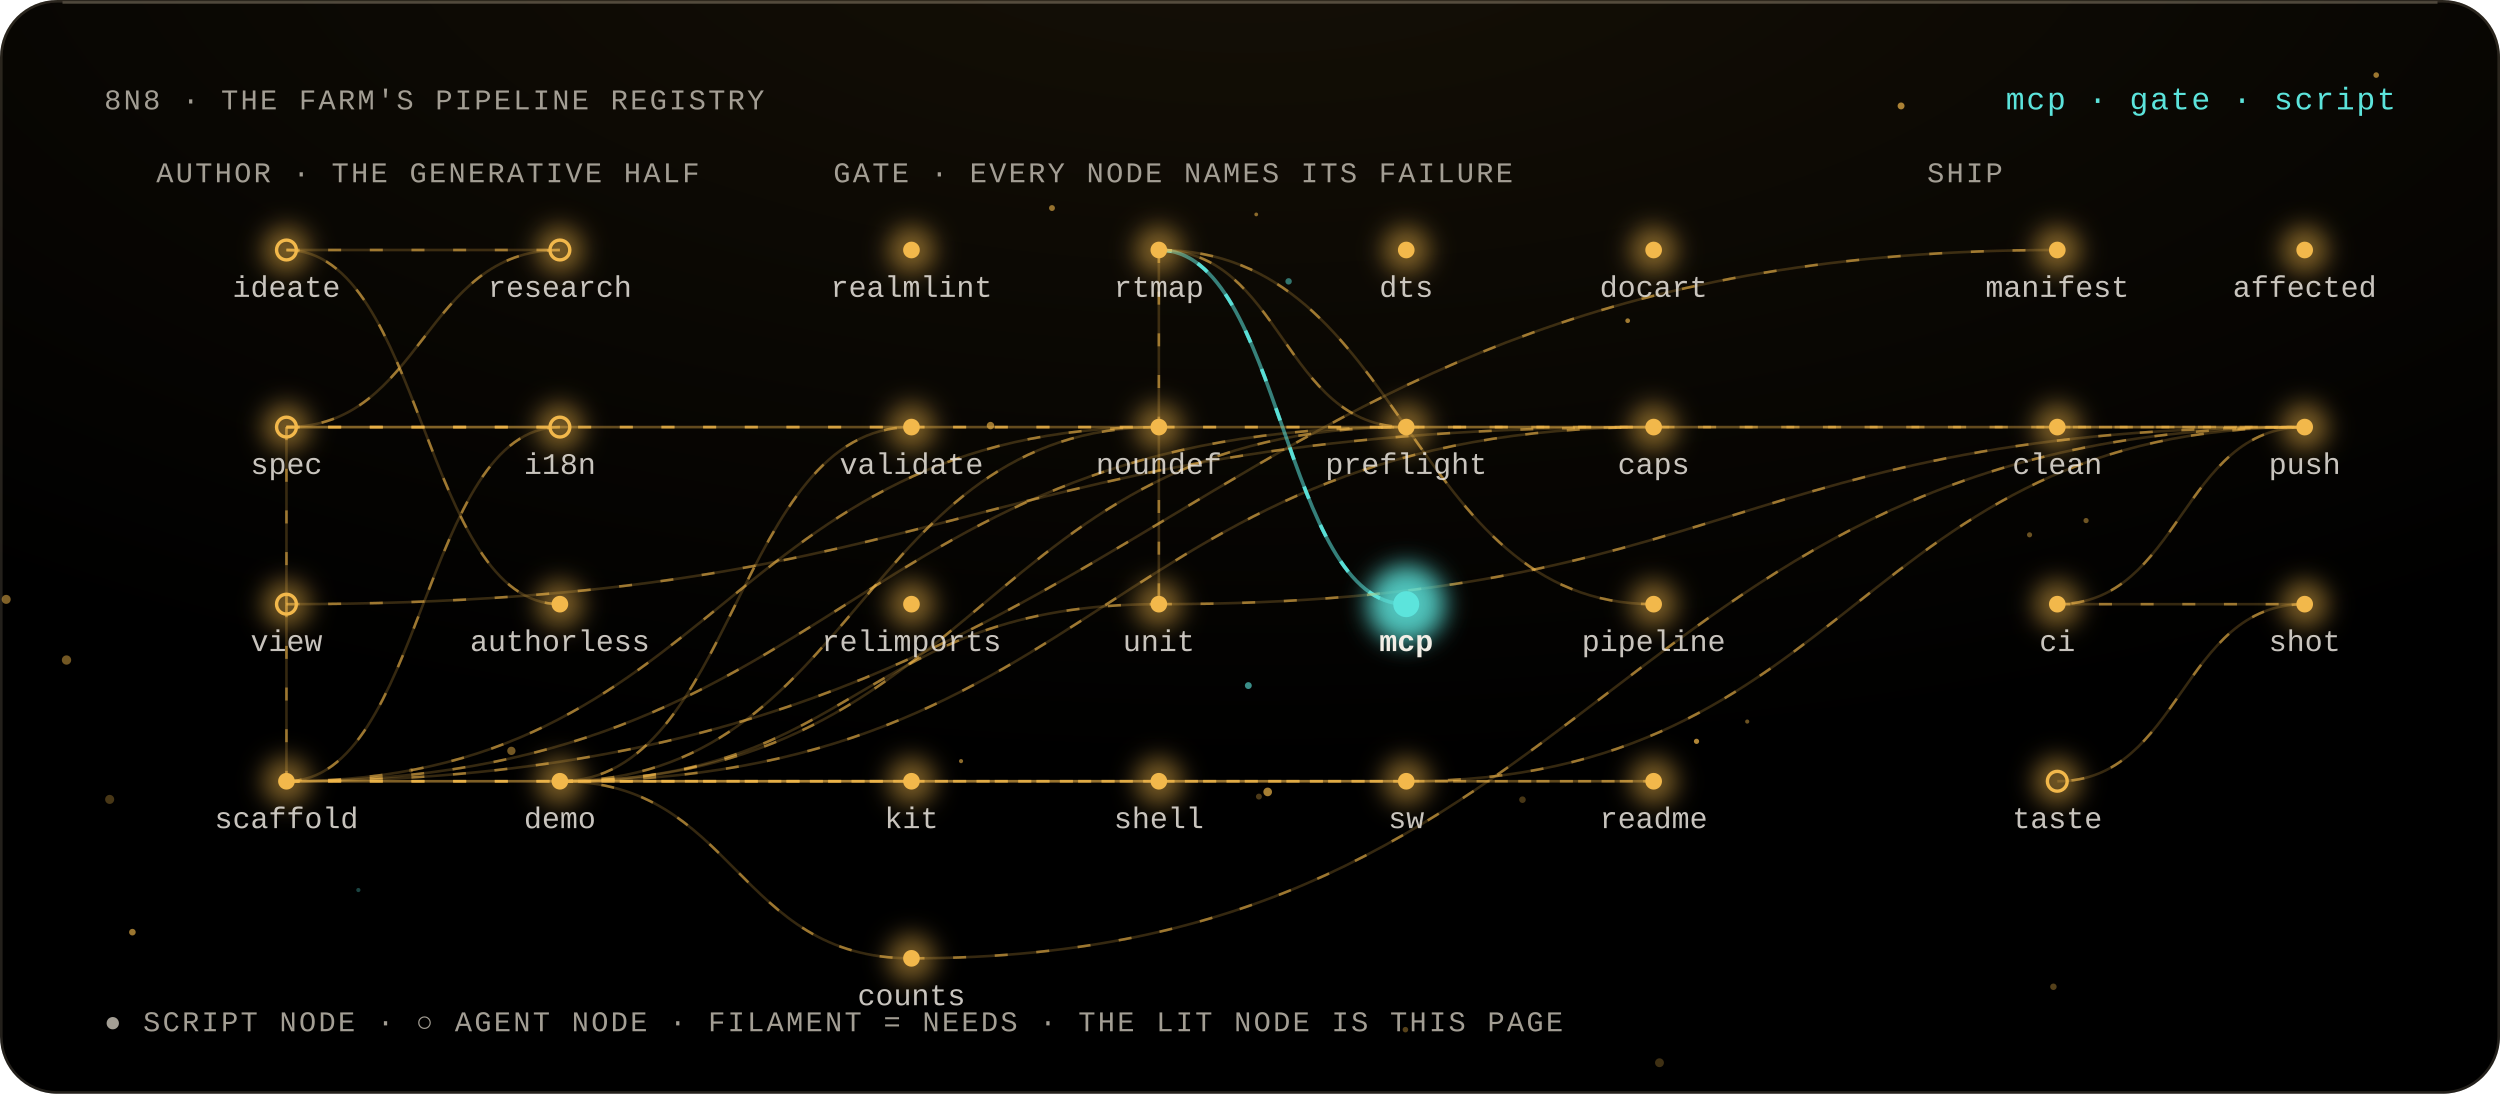
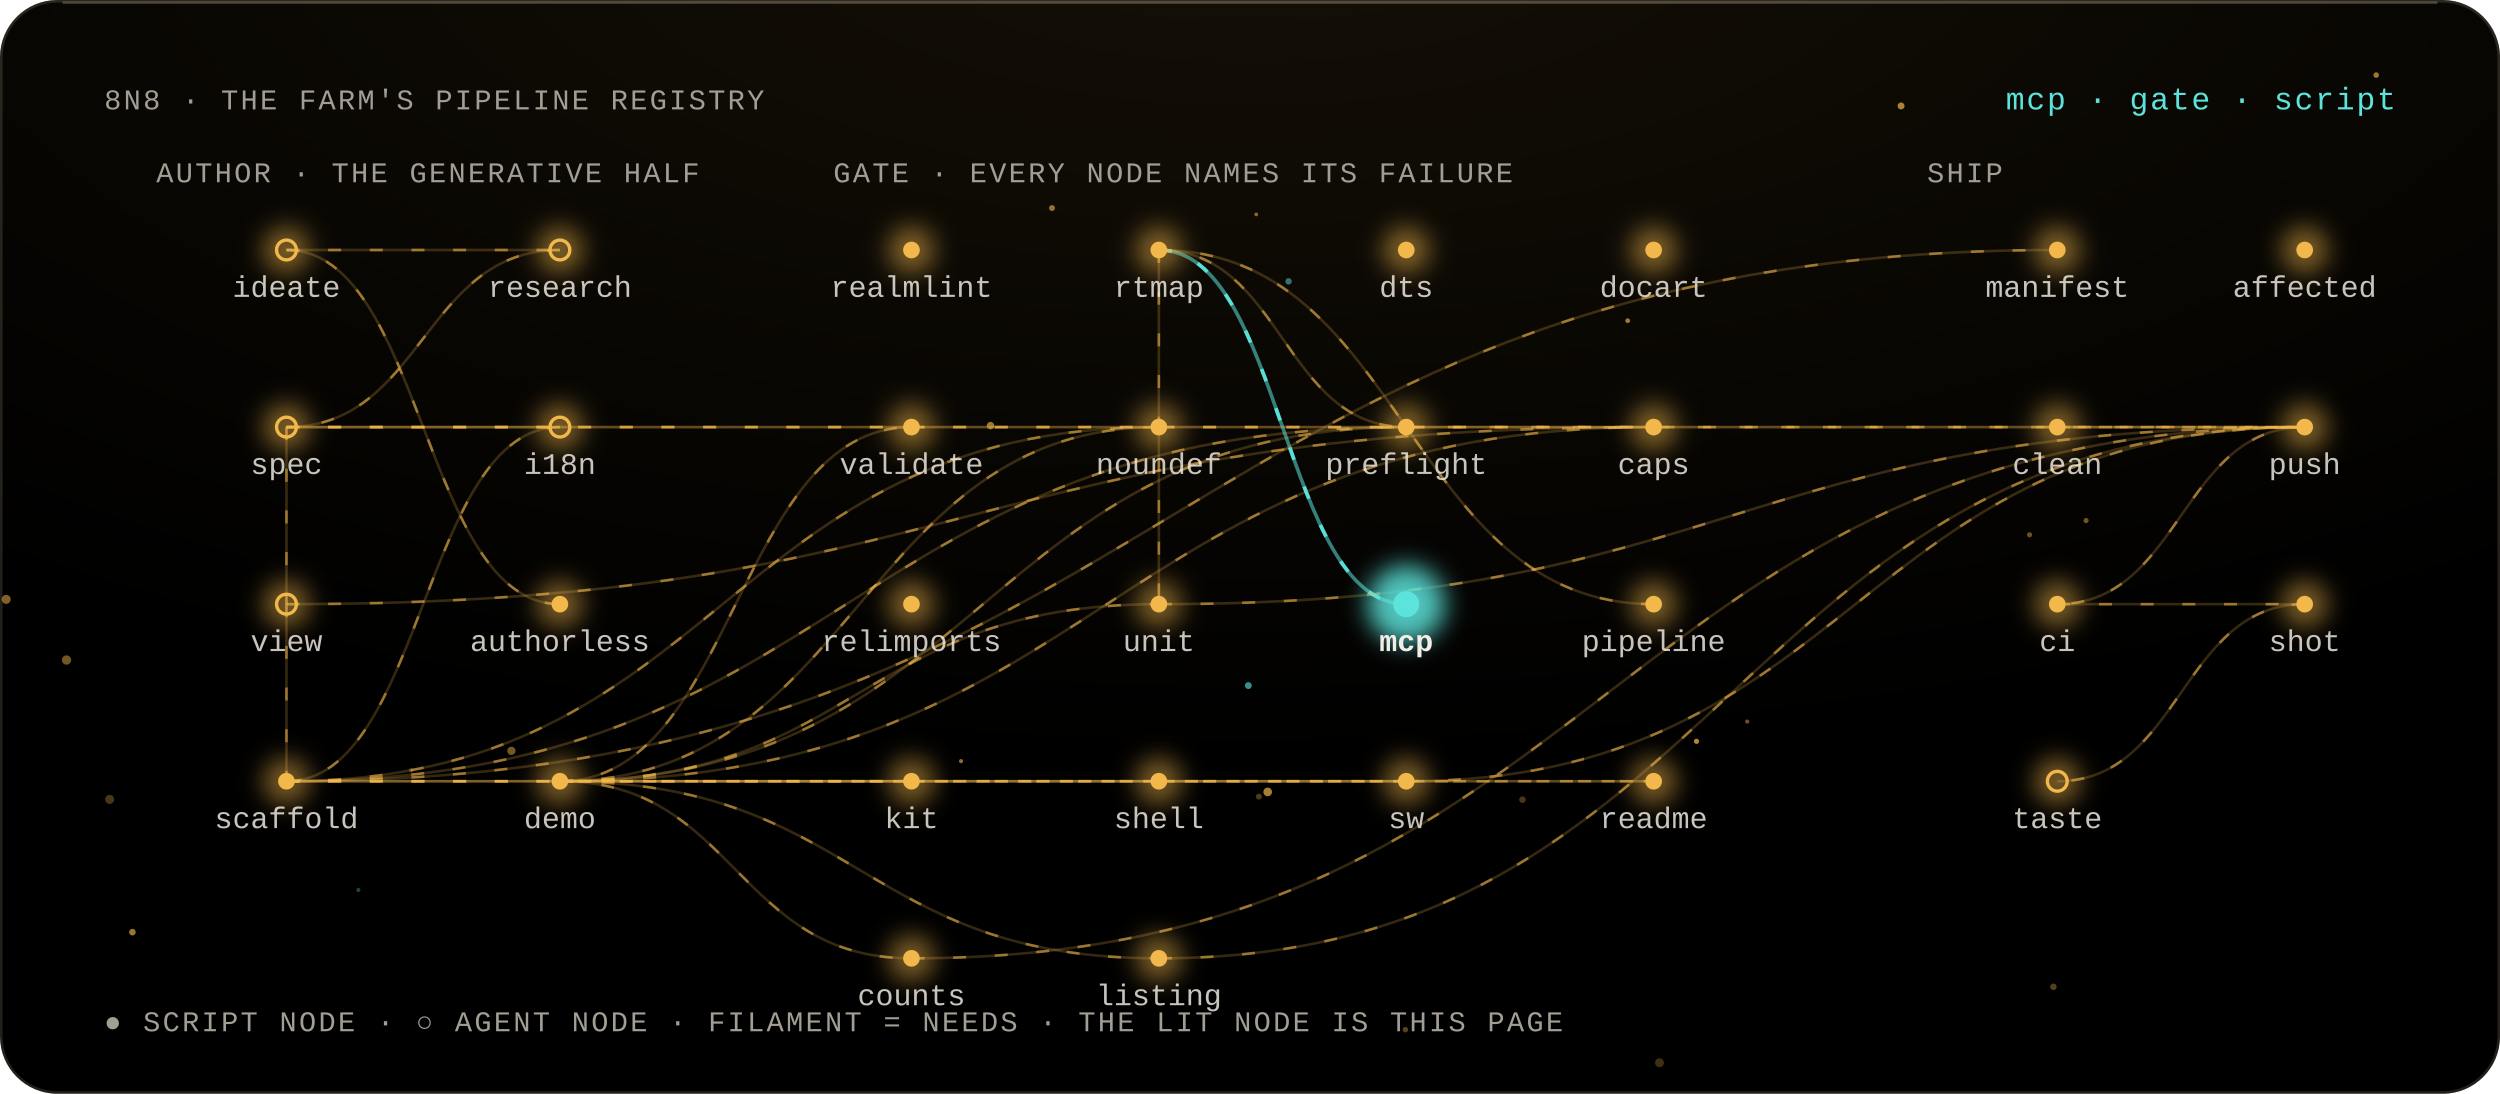
<svg xmlns="http://www.w3.org/2000/svg" viewBox="0 0 960 420" width="960" height="420" role="img" aria-labelledby="t">
  <style>
  text { font-family: 'Geist Mono', ui-monospace, 'Liberation Mono', Menlo, monospace; fill: #F2EEE6; }
  .m { fill: #A39E94; font-size: 11px; letter-spacing: .08em; }
  .l { font-size: 11.5px; }
  .h { font-size: 12px; fill: #5CE4DC; letter-spacing: .06em; }
  .flow { stroke-dasharray: 5 11; animation: flow 3s linear infinite; }
  @keyframes flow { to { stroke-dashoffset: -32; } }
  .breathe { animation: breathe 4.2s ease-in-out infinite; }
  @keyframes breathe { 50% { opacity: .38; } }
  .beat { animation: beat 2.6s ease-in-out infinite; transform-box: fill-box; transform-origin: center; }
  @keyframes beat { 50% { opacity: .55; transform: scale(1.35); } }
  .spin { transform-box: fill-box; transform-origin: center; animation: spin 48s linear infinite; }
  .spin-r { transform-box: fill-box; transform-origin: center; animation: spin 64s linear infinite reverse; }
  @keyframes spin { to { transform: rotate(360deg); } }
  @media (prefers-reduced-motion: reduce) { * { animation: none !important; } }
</style>
  <defs>
    <filter id="bloom" x="-80%" y="-80%" width="260%" height="260%">
      <feGaussianBlur stdDeviation="4.5" />
    </filter>
    <filter id="soft" x="-30%" y="-30%" width="160%" height="160%">
      <feGaussianBlur stdDeviation="1.4" />
    </filter>
    <radialGradient id="key" cx="50%" cy="-10%" r="80%">
      <stop offset="0" stop-color="#F2B84B" stop-opacity=".09" />
      <stop offset="1" stop-color="#F2B84B" stop-opacity="0" />
    </radialGradient>
    <linearGradient id="pair" x1="0" x2="1">
      <stop offset="0" stop-color="#F2B84B" />
      <stop offset="1" stop-color="#5CE4DC" />
    </linearGradient>
  </defs>
  <rect width="960" height="420" rx="22" fill="#000" />
  <rect width="960" height="420" rx="22" fill="url(#key)" />
  <rect x=".5" y=".5" width="959" height="419" rx="21.5" fill="none" stroke="rgba(255,232,196,.14)" />
  <path d="M 24 1 H 936" stroke="rgba(255,238,208,.22)" stroke-width="1" />
  <g>
    <circle cx="584.63" cy="307.08" r="1.27" fill="#F2B84B" opacity="0.3" class="breathe" style="animation-delay:-0.49s" />
    <circle cx="483.42" cy="305.89" r="1.15" fill="#F2B84B" opacity="0.32" class="breathe" style="animation-delay:-1.11s" />
    <circle cx="196.37" cy="288.33" r="1.59" fill="#F2B84B" opacity="0.48" class="breathe" style="animation-delay:-2.49s" />
    <circle cx="625.03" cy="123.15" r="0.91" fill="#F2B84B" opacity="0.65" class="breathe" style="animation-delay:-0.69s" />
    <circle cx="779.35" cy="205.37" r="0.99" fill="#F2B84B" opacity="0.43" class="breathe" style="animation-delay:-1.7s" />
    <circle cx="539.68" cy="395.39" r="1.07" fill="#F2B84B" opacity="0.36" class="breathe" style="animation-delay:-1.08s" />
    <circle cx="801.05" cy="199.9" r="1" fill="#F2B84B" opacity="0.45" class="breathe" style="animation-delay:-0.57s" />
    <circle cx="479.36" cy="263.26" r="1.33" fill="#5CE4DC" opacity="0.62" class="breathe" style="animation-delay:-0.44s" />
    <circle cx="788.51" cy="378.92" r="1.25" fill="#F2B84B" opacity="0.35" class="breathe" style="animation-delay:-1.42s" />
    <circle cx="486.79" cy="304.1" r="1.66" fill="#F2B84B" opacity="0.68" class="breathe" style="animation-delay:-3.8s" />
    <circle cx="912.46" cy="28.83" r="1.08" fill="#F2B84B" opacity="0.63" class="breathe" style="animation-delay:-1.6s" />
    <circle cx="157.83" cy="295.82" r="0.84" fill="#F2B84B" opacity="0.28" class="breathe" style="animation-delay:-3.97s" />
    <circle cx="137.61" cy="341.77" r="0.81" fill="#5CE4DC" opacity="0.3" class="breathe" style="animation-delay:-3.99s" />
    <circle cx="42.11" cy="306.97" r="1.74" fill="#F2B84B" opacity="0.3" class="breathe" style="animation-delay:-2.18s" />
    <circle cx="25.54" cy="253.45" r="1.79" fill="#F2B84B" opacity="0.47" class="breathe" style="animation-delay:-3.46s" />
    <circle cx="380.35" cy="163.43" r="1.44" fill="#F2B84B" opacity="0.63" class="breathe" style="animation-delay:-1.98s" />
    <circle cx="2.38" cy="230.16" r="1.73" fill="#F2B84B" opacity="0.53" class="breathe" style="animation-delay:-3.34s" />
    <circle cx="730.01" cy="40.68" r="1.34" fill="#F2B84B" opacity="0.69" class="breathe" style="animation-delay:-1.9s" />
    <circle cx="403.96" cy="79.89" r="1.14" fill="#F2B84B" opacity="0.6" class="breathe" style="animation-delay:-1.88s" />
    <circle cx="369.04" cy="292.27" r="0.8" fill="#F2B84B" opacity="0.58" class="breathe" style="animation-delay:-1.75s" />
    <circle cx="651.46" cy="284.67" r="1.01" fill="#F2B84B" opacity="0.73" class="breathe" style="animation-delay:-0.88s" />
    <circle cx="50.84" cy="357.95" r="1.28" fill="#F2B84B" opacity="0.64" class="breathe" style="animation-delay:-3.41s" />
    <circle cx="637.24" cy="408.09" r="1.7" fill="#F2B84B" opacity="0.26" class="breathe" style="animation-delay:-2.68s" />
    <circle cx="482.39" cy="82.34" r="0.73" fill="#F2B84B" opacity="0.55" class="breathe" style="animation-delay:-3.57s" />
    <circle cx="670.93" cy="277.08" r="0.8" fill="#F2B84B" opacity="0.45" class="breathe" style="animation-delay:-3.84s" />
    <circle cx="494.82" cy="108.04" r="1.24" fill="#5CE4DC" opacity="0.49" class="breathe" style="animation-delay:-3.8s" />
  </g>
  <text x="40" y="42" class="m" text-anchor="start">8N8 · THE FARM'S PIPELINE REGISTRY</text>
  <text x="920" y="42" class="h" text-anchor="end">mcp · gate · script</text>
  <text x="60" y="70" class="m" text-anchor="start">AUTHOR · THE GENERATIVE HALF</text>
  <text x="320" y="70" class="m" text-anchor="start">GATE · EVERY NODE NAMES ITS FAILURE</text>
  <text x="740" y="70" class="m" text-anchor="start">SHIP</text>
  <path d="M 110 96 C 162.5 96, 162.5 96, 215 96" fill="none" stroke="#F2B84B" stroke-opacity="0.22" stroke-width="1" />
  <path d="M 110 96 C 162.5 96, 162.5 96, 215 96" fill="none" stroke="#F2B84B" stroke-opacity="0.55" stroke-width="1" class="flow" />
  <path d="M 215 96 C 162.5 96, 162.5 164, 110 164" fill="none" stroke="#F2B84B" stroke-opacity="0.22" stroke-width="1" />
  <path d="M 215 96 C 162.5 96, 162.5 164, 110 164" fill="none" stroke="#F2B84B" stroke-opacity="0.55" stroke-width="1" class="flow" />
  <path d="M 110 164 C 162.5 164, 162.5 164, 215 164" fill="none" stroke="#F2B84B" stroke-opacity="0.22" stroke-width="1" />
  <path d="M 110 164 C 162.5 164, 162.5 164, 215 164" fill="none" stroke="#F2B84B" stroke-opacity="0.55" stroke-width="1" class="flow" />
  <path d="M 110 164 C 110 164, 110 232, 110 232" fill="none" stroke="#F2B84B" stroke-opacity="0.22" stroke-width="1" />
  <path d="M 110 164 C 110 164, 110 232, 110 232" fill="none" stroke="#F2B84B" stroke-opacity="0.55" stroke-width="1" class="flow" />
  <path d="M 110 96 C 162.5 96, 162.5 232, 215 232" fill="none" stroke="#F2B84B" stroke-opacity="0.22" stroke-width="1" />
  <path d="M 110 96 C 162.5 96, 162.5 232, 215 232" fill="none" stroke="#F2B84B" stroke-opacity="0.55" stroke-width="1" class="flow" />
  <path d="M 110 232 C 110 232, 110 300, 110 300" fill="none" stroke="#F2B84B" stroke-opacity="0.22" stroke-width="1" />
  <path d="M 110 232 C 110 232, 110 300, 110 300" fill="none" stroke="#F2B84B" stroke-opacity="0.55" stroke-width="1" class="flow" />
  <path d="M 215 164 C 162.5 164, 162.5 300, 110 300" fill="none" stroke="#F2B84B" stroke-opacity="0.22" stroke-width="1" />
  <path d="M 215 164 C 162.5 164, 162.5 300, 110 300" fill="none" stroke="#F2B84B" stroke-opacity="0.55" stroke-width="1" class="flow" />
  <path d="M 110 164 C 230 164, 230 164, 350 164" fill="none" stroke="#F2B84B" stroke-opacity="0.22" stroke-width="1" />
  <path d="M 110 164 C 230 164, 230 164, 350 164" fill="none" stroke="#F2B84B" stroke-opacity="0.55" stroke-width="1" class="flow" />
  <path d="M 215 300 C 282.5 300, 282.5 164, 350 164" fill="none" stroke="#F2B84B" stroke-opacity="0.22" stroke-width="1" />
  <path d="M 215 300 C 282.5 300, 282.5 164, 350 164" fill="none" stroke="#F2B84B" stroke-opacity="0.55" stroke-width="1" class="flow" />
  <path d="M 110 300 C 277.5 300, 277.5 164, 445 164" fill="none" stroke="#F2B84B" stroke-opacity="0.22" stroke-width="1" />
  <path d="M 110 300 C 277.5 300, 277.5 164, 445 164" fill="none" stroke="#F2B84B" stroke-opacity="0.55" stroke-width="1" class="flow" />
  <path d="M 215 300 C 330 300, 330 164, 445 164" fill="none" stroke="#F2B84B" stroke-opacity="0.22" stroke-width="1" />
  <path d="M 215 300 C 330 300, 330 164, 445 164" fill="none" stroke="#F2B84B" stroke-opacity="0.55" stroke-width="1" class="flow" />
  <path d="M 110 300 C 325 300, 325 164, 540 164" fill="none" stroke="#F2B84B" stroke-opacity="0.22" stroke-width="1" />
  <path d="M 110 300 C 325 300, 325 164, 540 164" fill="none" stroke="#F2B84B" stroke-opacity="0.55" stroke-width="1" class="flow" />
  <path d="M 215 300 C 377.5 300, 377.5 164, 540 164" fill="none" stroke="#F2B84B" stroke-opacity="0.22" stroke-width="1" />
  <path d="M 215 300 C 377.5 300, 377.5 164, 540 164" fill="none" stroke="#F2B84B" stroke-opacity="0.55" stroke-width="1" class="flow" />
  <path d="M 445 96 C 492.5 96, 492.5 164, 540 164" fill="none" stroke="#F2B84B" stroke-opacity="0.22" stroke-width="1" />
  <path d="M 445 96 C 492.5 96, 492.5 164, 540 164" fill="none" stroke="#F2B84B" stroke-opacity="0.55" stroke-width="1" class="flow" />
  <path d="M 110 164 C 372.5 164, 372.5 164, 635 164" fill="none" stroke="#F2B84B" stroke-opacity="0.22" stroke-width="1" />
  <path d="M 110 164 C 372.5 164, 372.5 164, 635 164" fill="none" stroke="#F2B84B" stroke-opacity="0.55" stroke-width="1" class="flow" />
  <path d="M 110 232 C 372.5 232, 372.5 164, 635 164" fill="none" stroke="#F2B84B" stroke-opacity="0.22" stroke-width="1" />
  <path d="M 110 232 C 372.5 232, 372.5 164, 635 164" fill="none" stroke="#F2B84B" stroke-opacity="0.55" stroke-width="1" class="flow" />
  <path d="M 215 300 C 425 300, 425 164, 635 164" fill="none" stroke="#F2B84B" stroke-opacity="0.22" stroke-width="1" />
  <path d="M 215 300 C 425 300, 425 164, 635 164" fill="none" stroke="#F2B84B" stroke-opacity="0.55" stroke-width="1" class="flow" />
  <path d="M 215 300 C 330 300, 330 232, 445 232" fill="none" stroke="#F2B84B" stroke-opacity="0.22" stroke-width="1" />
  <path d="M 215 300 C 330 300, 330 232, 445 232" fill="none" stroke="#F2B84B" stroke-opacity="0.55" stroke-width="1" class="flow" />
  <path d="M 445 96 C 445 96, 445 232, 445 232" fill="none" stroke="#F2B84B" stroke-opacity="0.22" stroke-width="1" />
  <path d="M 445 96 C 445 96, 445 232, 445 232" fill="none" stroke="#F2B84B" stroke-opacity="0.55" stroke-width="1" class="flow" />
  <path d="M 445 96 C 492.5 96, 492.5 232, 540 232" fill="none" stroke="#5CE4DC" stroke-opacity="0.55" stroke-width="1.4" />
  <path d="M 445 96 C 492.5 96, 492.5 232, 540 232" fill="none" stroke="#5CE4DC" stroke-opacity="0.95" stroke-width="1.4" class="flow" />
  <path d="M 445 96 C 540 96, 540 232, 635 232" fill="none" stroke="#F2B84B" stroke-opacity="0.22" stroke-width="1" />
  <path d="M 445 96 C 540 96, 540 232, 635 232" fill="none" stroke="#F2B84B" stroke-opacity="0.55" stroke-width="1" class="flow" />
  <path d="M 110 300 C 230 300, 230 300, 350 300" fill="none" stroke="#F2B84B" stroke-opacity="0.22" stroke-width="1" />
  <path d="M 110 300 C 230 300, 230 300, 350 300" fill="none" stroke="#F2B84B" stroke-opacity="0.55" stroke-width="1" class="flow" />
  <path d="M 110 300 C 325 300, 325 300, 540 300" fill="none" stroke="#F2B84B" stroke-opacity="0.22" stroke-width="1" />
  <path d="M 110 300 C 325 300, 325 300, 540 300" fill="none" stroke="#F2B84B" stroke-opacity="0.55" stroke-width="1" class="flow" />
  <path d="M 215 300 C 377.5 300, 377.5 300, 540 300" fill="none" stroke="#F2B84B" stroke-opacity="0.22" stroke-width="1" />
  <path d="M 215 300 C 377.5 300, 377.5 300, 540 300" fill="none" stroke="#F2B84B" stroke-opacity="0.55" stroke-width="1" class="flow" />
  <path d="M 110 300 C 372.5 300, 372.5 300, 635 300" fill="none" stroke="#F2B84B" stroke-opacity="0.22" stroke-width="1" />
  <path d="M 110 300 C 372.5 300, 372.5 300, 635 300" fill="none" stroke="#F2B84B" stroke-opacity="0.55" stroke-width="1" class="flow" />
  <path d="M 215 300 C 425 300, 425 300, 635 300" fill="none" stroke="#F2B84B" stroke-opacity="0.22" stroke-width="1" />
  <path d="M 215 300 C 425 300, 425 300, 635 300" fill="none" stroke="#F2B84B" stroke-opacity="0.55" stroke-width="1" class="flow" />
  <path d="M 215 300 C 282.5 300, 282.5 368, 350 368" fill="none" stroke="#F2B84B" stroke-opacity="0.22" stroke-width="1" />
  <path d="M 215 300 C 282.5 300, 282.5 368, 350 368" fill="none" stroke="#F2B84B" stroke-opacity="0.55" stroke-width="1" class="flow" />
+   <path d="M 215 300 C 330 300, 330 368, 445 368" fill="none" stroke="#F2B84B" stroke-opacity="0.22" stroke-width="1" />
+   <path d="M 215 300 C 330 300, 330 368, 445 368" fill="none" stroke="#F2B84B" stroke-opacity="0.55" stroke-width="1" class="flow" />
  <path d="M 110 300 C 450 300, 450 96, 790 96" fill="none" stroke="#F2B84B" stroke-opacity="0.22" stroke-width="1" />
  <path d="M 110 300 C 450 300, 450 96, 790 96" fill="none" stroke="#F2B84B" stroke-opacity="0.55" stroke-width="1" class="flow" />
  <path d="M 350 164 C 617.5 164, 617.5 164, 885 164" fill="none" stroke="#F2B84B" stroke-opacity="0.22" stroke-width="1" />
  <path d="M 350 164 C 617.5 164, 617.5 164, 885 164" fill="none" stroke="#F2B84B" stroke-opacity="0.55" stroke-width="1" class="flow" />
  <path d="M 540 164 C 712.5 164, 712.5 164, 885 164" fill="none" stroke="#F2B84B" stroke-opacity="0.22" stroke-width="1" />
  <path d="M 540 164 C 712.5 164, 712.5 164, 885 164" fill="none" stroke="#F2B84B" stroke-opacity="0.55" stroke-width="1" class="flow" />
  <path d="M 445 232 C 665 232, 665 164, 885 164" fill="none" stroke="#F2B84B" stroke-opacity="0.22" stroke-width="1" />
  <path d="M 445 232 C 665 232, 665 164, 885 164" fill="none" stroke="#F2B84B" stroke-opacity="0.55" stroke-width="1" class="flow" />
  <path d="M 540 300 C 712.5 300, 712.5 164, 885 164" fill="none" stroke="#F2B84B" stroke-opacity="0.22" stroke-width="1" />
  <path d="M 540 300 C 712.5 300, 712.5 164, 885 164" fill="none" stroke="#F2B84B" stroke-opacity="0.55" stroke-width="1" class="flow" />
  <path d="M 350 368 C 617.5 368, 617.5 164, 885 164" fill="none" stroke="#F2B84B" stroke-opacity="0.22" stroke-width="1" />
  <path d="M 350 368 C 617.5 368, 617.5 164, 885 164" fill="none" stroke="#F2B84B" stroke-opacity="0.55" stroke-width="1" class="flow" />
+   <path d="M 445 368 C 665 368, 665 164, 885 164" fill="none" stroke="#F2B84B" stroke-opacity="0.22" stroke-width="1" />
+   <path d="M 445 368 C 665 368, 665 164, 885 164" fill="none" stroke="#F2B84B" stroke-opacity="0.55" stroke-width="1" class="flow" />
  <path d="M 790 164 C 837.5 164, 837.5 164, 885 164" fill="none" stroke="#F2B84B" stroke-opacity="0.22" stroke-width="1" />
  <path d="M 790 164 C 837.5 164, 837.5 164, 885 164" fill="none" stroke="#F2B84B" stroke-opacity="0.55" stroke-width="1" class="flow" />
  <path d="M 885 164 C 837.5 164, 837.5 232, 790 232" fill="none" stroke="#F2B84B" stroke-opacity="0.22" stroke-width="1" />
  <path d="M 885 164 C 837.5 164, 837.5 232, 790 232" fill="none" stroke="#F2B84B" stroke-opacity="0.55" stroke-width="1" class="flow" />
  <path d="M 790 232 C 837.5 232, 837.5 232, 885 232" fill="none" stroke="#F2B84B" stroke-opacity="0.22" stroke-width="1" />
  <path d="M 790 232 C 837.5 232, 837.5 232, 885 232" fill="none" stroke="#F2B84B" stroke-opacity="0.55" stroke-width="1" class="flow" />
  <path d="M 885 232 C 837.5 232, 837.5 300, 790 300" fill="none" stroke="#F2B84B" stroke-opacity="0.22" stroke-width="1" />
  <path d="M 885 232 C 837.5 232, 837.5 300, 790 300" fill="none" stroke="#F2B84B" stroke-opacity="0.55" stroke-width="1" class="flow" />
  <g>
    <circle cx="110" cy="96" r="9" fill="#F2B84B" opacity="0.5" filter="url(#bloom)" class="breathe" style="animation-delay:-1.73s" />
    <circle cx="110" cy="96" r="3.8" fill="none" stroke="#F2B84B" stroke-width="1.3" />
  </g>
  <text x="110" y="114" class="l" text-anchor="middle" fill="#F2EEE6" fill-opacity=".82">ideate</text>
  <g>
    <circle cx="215" cy="96" r="9" fill="#F2B84B" opacity="0.5" filter="url(#bloom)" class="breathe" style="animation-delay:-2.06s" />
    <circle cx="215" cy="96" r="3.8" fill="none" stroke="#F2B84B" stroke-width="1.3" />
  </g>
  <text x="215" y="114" class="l" text-anchor="middle" fill="#F2EEE6" fill-opacity=".82">research</text>
  <g>
    <circle cx="110" cy="164" r="9" fill="#F2B84B" opacity="0.5" filter="url(#bloom)" class="breathe" style="animation-delay:-2.44s" />
    <circle cx="110" cy="164" r="3.8" fill="none" stroke="#F2B84B" stroke-width="1.3" />
  </g>
  <text x="110" y="182" class="l" text-anchor="middle" fill="#F2EEE6" fill-opacity=".82">spec</text>
  <g>
    <circle cx="215" cy="164" r="9" fill="#F2B84B" opacity="0.5" filter="url(#bloom)" class="breathe" style="animation-delay:-2.92s" />
    <circle cx="215" cy="164" r="3.8" fill="none" stroke="#F2B84B" stroke-width="1.3" />
  </g>
  <text x="215" y="182" class="l" text-anchor="middle" fill="#F2EEE6" fill-opacity=".82">i18n</text>
  <g>
    <circle cx="110" cy="232" r="9" fill="#F2B84B" opacity="0.5" filter="url(#bloom)" class="breathe" style="animation-delay:-0.39s" />
    <circle cx="110" cy="232" r="3.8" fill="none" stroke="#F2B84B" stroke-width="1.3" />
  </g>
  <text x="110" y="250" class="l" text-anchor="middle" fill="#F2EEE6" fill-opacity=".82">view</text>
  <g>
    <circle cx="215" cy="232" r="9" fill="#F2B84B" opacity="0.5" filter="url(#bloom)" class="breathe" style="animation-delay:-0.46s" />
    <circle cx="215" cy="232" r="3.2" fill="#F2B84B" />
  </g>
  <text x="215" y="250" class="l" text-anchor="middle" fill="#F2EEE6" fill-opacity=".82">authorless</text>
  <g>
    <circle cx="110" cy="300" r="9" fill="#F2B84B" opacity="0.5" filter="url(#bloom)" class="breathe" style="animation-delay:-1.38s" />
    <circle cx="110" cy="300" r="3.2" fill="#F2B84B" />
  </g>
  <text x="110" y="318" class="l" text-anchor="middle" fill="#F2EEE6" fill-opacity=".82">scaffold</text>
  <g>
    <circle cx="215" cy="300" r="9" fill="#F2B84B" opacity="0.5" filter="url(#bloom)" class="breathe" style="animation-delay:-1.62s" />
    <circle cx="215" cy="300" r="3.2" fill="#F2B84B" />
  </g>
  <text x="215" y="318" class="l" text-anchor="middle" fill="#F2EEE6" fill-opacity=".82">demo</text>
  <g>
    <circle cx="350" cy="96" r="9" fill="#F2B84B" opacity="0.5" filter="url(#bloom)" class="breathe" style="animation-delay:-2.01s" />
    <circle cx="350" cy="96" r="3.2" fill="#F2B84B" />
  </g>
  <text x="350" y="114" class="l" text-anchor="middle" fill="#F2EEE6" fill-opacity=".82">realmlint</text>
  <g>
    <circle cx="445" cy="96" r="9" fill="#F2B84B" opacity="0.5" filter="url(#bloom)" class="breathe" style="animation-delay:-2.91s" />
    <circle cx="445" cy="96" r="3.2" fill="#F2B84B" />
  </g>
  <text x="445" y="114" class="l" text-anchor="middle" fill="#F2EEE6" fill-opacity=".82">rtmap</text>
  <g>
    <circle cx="540" cy="96" r="9" fill="#F2B84B" opacity="0.5" filter="url(#bloom)" class="breathe" style="animation-delay:-0.53s" />
    <circle cx="540" cy="96" r="3.2" fill="#F2B84B" />
  </g>
  <text x="540" y="114" class="l" text-anchor="middle" fill="#F2EEE6" fill-opacity=".82">dts</text>
  <g>
    <circle cx="635" cy="96" r="9" fill="#F2B84B" opacity="0.5" filter="url(#bloom)" class="breathe" style="animation-delay:-1.05s" />
    <circle cx="635" cy="96" r="3.2" fill="#F2B84B" />
  </g>
  <text x="635" y="114" class="l" text-anchor="middle" fill="#F2EEE6" fill-opacity=".82">docart</text>
  <g>
    <circle cx="350" cy="164" r="9" fill="#F2B84B" opacity="0.5" filter="url(#bloom)" class="breathe" style="animation-delay:-3s" />
    <circle cx="350" cy="164" r="3.2" fill="#F2B84B" />
  </g>
  <text x="350" y="182" class="l" text-anchor="middle" fill="#F2EEE6" fill-opacity=".82">validate</text>
  <g>
    <circle cx="445" cy="164" r="9" fill="#F2B84B" opacity="0.5" filter="url(#bloom)" class="breathe" style="animation-delay:-3.25s" />
    <circle cx="445" cy="164" r="3.2" fill="#F2B84B" />
  </g>
  <text x="445" y="182" class="l" text-anchor="middle" fill="#F2EEE6" fill-opacity=".82">noundef</text>
  <g>
    <circle cx="540" cy="164" r="9" fill="#F2B84B" opacity="0.5" filter="url(#bloom)" class="breathe" style="animation-delay:-0.82s" />
    <circle cx="540" cy="164" r="3.2" fill="#F2B84B" />
  </g>
  <text x="540" y="182" class="l" text-anchor="middle" fill="#F2EEE6" fill-opacity=".82">preflight</text>
  <g>
    <circle cx="635" cy="164" r="9" fill="#F2B84B" opacity="0.5" filter="url(#bloom)" class="breathe" style="animation-delay:-2.75s" />
    <circle cx="635" cy="164" r="3.2" fill="#F2B84B" />
  </g>
  <text x="635" y="182" class="l" text-anchor="middle" fill="#F2EEE6" fill-opacity=".82">caps</text>
  <g>
    <circle cx="350" cy="232" r="9" fill="#F2B84B" opacity="0.5" filter="url(#bloom)" class="breathe" style="animation-delay:-1.86s" />
    <circle cx="350" cy="232" r="3.2" fill="#F2B84B" />
  </g>
  <text x="350" y="250" class="l" text-anchor="middle" fill="#F2EEE6" fill-opacity=".82">relimports</text>
  <g>
    <circle cx="445" cy="232" r="9" fill="#F2B84B" opacity="0.5" filter="url(#bloom)" class="breathe" style="animation-delay:-2.38s" />
    <circle cx="445" cy="232" r="3.2" fill="#F2B84B" />
  </g>
  <text x="445" y="250" class="l" text-anchor="middle" fill="#F2EEE6" fill-opacity=".82">unit</text>
  <g>
    <circle cx="540" cy="232" r="15" fill="#5CE4DC" opacity="0.85" filter="url(#bloom)" class="beat" style="animation-delay:-1s" />
    <circle cx="540" cy="232" r="5" fill="#5CE4DC" />
  </g>
  <text x="540" y="250" class="l" text-anchor="middle" fill="#5CE4DC" font-weight="700">mcp</text>
  <g>
    <circle cx="635" cy="232" r="9" fill="#F2B84B" opacity="0.5" filter="url(#bloom)" class="breathe" style="animation-delay:-0.75s" />
    <circle cx="635" cy="232" r="3.2" fill="#F2B84B" />
  </g>
  <text x="635" y="250" class="l" text-anchor="middle" fill="#F2EEE6" fill-opacity=".82">pipeline</text>
  <g>
    <circle cx="350" cy="300" r="9" fill="#F2B84B" opacity="0.5" filter="url(#bloom)" class="breathe" style="animation-delay:-2.6s" />
    <circle cx="350" cy="300" r="3.2" fill="#F2B84B" />
  </g>
  <text x="350" y="318" class="l" text-anchor="middle" fill="#F2EEE6" fill-opacity=".82">kit</text>
  <g>
    <circle cx="445" cy="300" r="9" fill="#F2B84B" opacity="0.5" filter="url(#bloom)" class="breathe" style="animation-delay:-1.17s" />
    <circle cx="445" cy="300" r="3.2" fill="#F2B84B" />
  </g>
  <text x="445" y="318" class="l" text-anchor="middle" fill="#F2EEE6" fill-opacity=".82">shell</text>
  <g>
    <circle cx="540" cy="300" r="9" fill="#F2B84B" opacity="0.5" filter="url(#bloom)" class="breathe" style="animation-delay:-3.19s" />
    <circle cx="540" cy="300" r="3.2" fill="#F2B84B" />
  </g>
  <text x="540" y="318" class="l" text-anchor="middle" fill="#F2EEE6" fill-opacity=".82">sw</text>
  <g>
    <circle cx="635" cy="300" r="9" fill="#F2B84B" opacity="0.5" filter="url(#bloom)" class="breathe" style="animation-delay:-0.66s" />
    <circle cx="635" cy="300" r="3.2" fill="#F2B84B" />
  </g>
  <text x="635" y="318" class="l" text-anchor="middle" fill="#F2EEE6" fill-opacity=".82">readme</text>
  <g>
    <circle cx="350" cy="368" r="9" fill="#F2B84B" opacity="0.5" filter="url(#bloom)" class="breathe" style="animation-delay:-2.8s" />
    <circle cx="350" cy="368" r="3.2" fill="#F2B84B" />
  </g>
  <text x="350" y="386" class="l" text-anchor="middle" fill="#F2EEE6" fill-opacity=".82">counts</text>
  <g>
-     <circle cx="790" cy="96" r="9" fill="#F2B84B" opacity="0.5" filter="url(#bloom)" class="breathe" style="animation-delay:-1.05s" />
+     <circle cx="445" cy="368" r="9" fill="#F2B84B" opacity="0.5" filter="url(#bloom)" class="breathe" style="animation-delay:-1.05s" />
+     <circle cx="445" cy="368" r="3.2" fill="#F2B84B" />
+   </g>
+   <text x="445" y="386" class="l" text-anchor="middle" fill="#F2EEE6" fill-opacity=".82">listing</text>
+   <g>
+     <circle cx="790" cy="96" r="9" fill="#F2B84B" opacity="0.5" filter="url(#bloom)" class="breathe" style="animation-delay:-3.25s" />
    <circle cx="790" cy="96" r="3.2" fill="#F2B84B" />
  </g>
  <text x="790" y="114" class="l" text-anchor="middle" fill="#F2EEE6" fill-opacity=".82">manifest</text>
  <g>
-     <circle cx="885" cy="96" r="9" fill="#F2B84B" opacity="0.5" filter="url(#bloom)" class="breathe" style="animation-delay:-3.25s" />
+     <circle cx="885" cy="96" r="9" fill="#F2B84B" opacity="0.5" filter="url(#bloom)" class="breathe" style="animation-delay:-1.96s" />
    <circle cx="885" cy="96" r="3.2" fill="#F2B84B" />
  </g>
  <text x="885" y="114" class="l" text-anchor="middle" fill="#F2EEE6" fill-opacity=".82">affected</text>
  <g>
-     <circle cx="790" cy="164" r="9" fill="#F2B84B" opacity="0.5" filter="url(#bloom)" class="breathe" style="animation-delay:-1.96s" />
+     <circle cx="790" cy="164" r="9" fill="#F2B84B" opacity="0.5" filter="url(#bloom)" class="breathe" style="animation-delay:-1.41s" />
    <circle cx="790" cy="164" r="3.2" fill="#F2B84B" />
  </g>
  <text x="790" y="182" class="l" text-anchor="middle" fill="#F2EEE6" fill-opacity=".82">clean</text>
  <g>
-     <circle cx="885" cy="164" r="9" fill="#F2B84B" opacity="0.5" filter="url(#bloom)" class="breathe" style="animation-delay:-1.41s" />
+     <circle cx="885" cy="164" r="9" fill="#F2B84B" opacity="0.5" filter="url(#bloom)" class="breathe" style="animation-delay:-1.62s" />
    <circle cx="885" cy="164" r="3.2" fill="#F2B84B" />
  </g>
  <text x="885" y="182" class="l" text-anchor="middle" fill="#F2EEE6" fill-opacity=".82">push</text>
  <g>
-     <circle cx="790" cy="232" r="9" fill="#F2B84B" opacity="0.5" filter="url(#bloom)" class="breathe" style="animation-delay:-1.62s" />
+     <circle cx="790" cy="232" r="9" fill="#F2B84B" opacity="0.5" filter="url(#bloom)" class="breathe" style="animation-delay:-2.01s" />
    <circle cx="790" cy="232" r="3.2" fill="#F2B84B" />
  </g>
  <text x="790" y="250" class="l" text-anchor="middle" fill="#F2EEE6" fill-opacity=".82">ci</text>
  <g>
-     <circle cx="885" cy="232" r="9" fill="#F2B84B" opacity="0.5" filter="url(#bloom)" class="breathe" style="animation-delay:-2.01s" />
+     <circle cx="885" cy="232" r="9" fill="#F2B84B" opacity="0.5" filter="url(#bloom)" class="breathe" style="animation-delay:-1.35s" />
    <circle cx="885" cy="232" r="3.2" fill="#F2B84B" />
  </g>
  <text x="885" y="250" class="l" text-anchor="middle" fill="#F2EEE6" fill-opacity=".82">shot</text>
  <g>
-     <circle cx="790" cy="300" r="9" fill="#F2B84B" opacity="0.5" filter="url(#bloom)" class="breathe" style="animation-delay:-1.35s" />
+     <circle cx="790" cy="300" r="9" fill="#F2B84B" opacity="0.5" filter="url(#bloom)" class="breathe" style="animation-delay:-2.25s" />
    <circle cx="790" cy="300" r="3.8" fill="none" stroke="#F2B84B" stroke-width="1.3" />
  </g>
  <text x="790" y="318" class="l" text-anchor="middle" fill="#F2EEE6" fill-opacity=".82">taste</text>
  <text x="40" y="396" class="m" text-anchor="start">● SCRIPT NODE  ·  ○ AGENT NODE  ·  FILAMENT = NEEDS  ·  THE LIT NODE IS THIS PAGE</text>
</svg>
